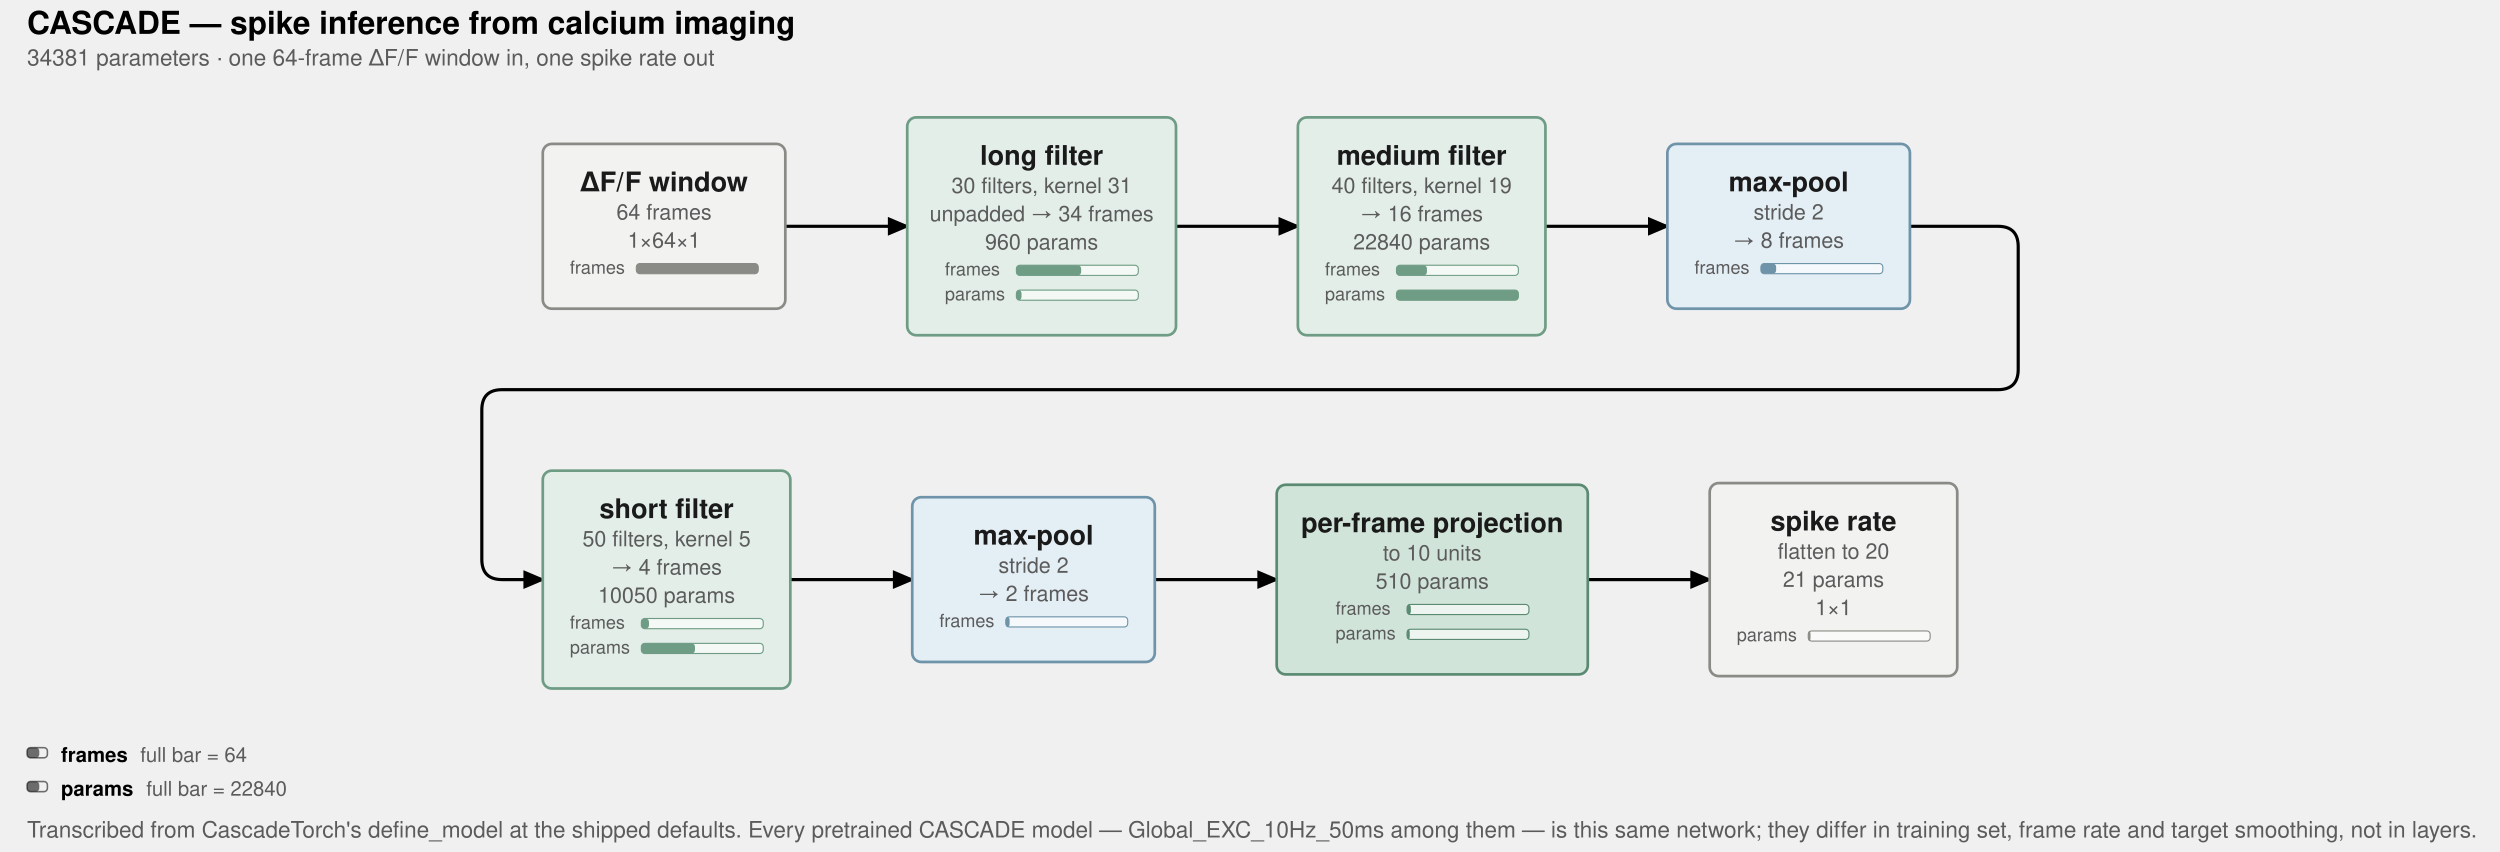
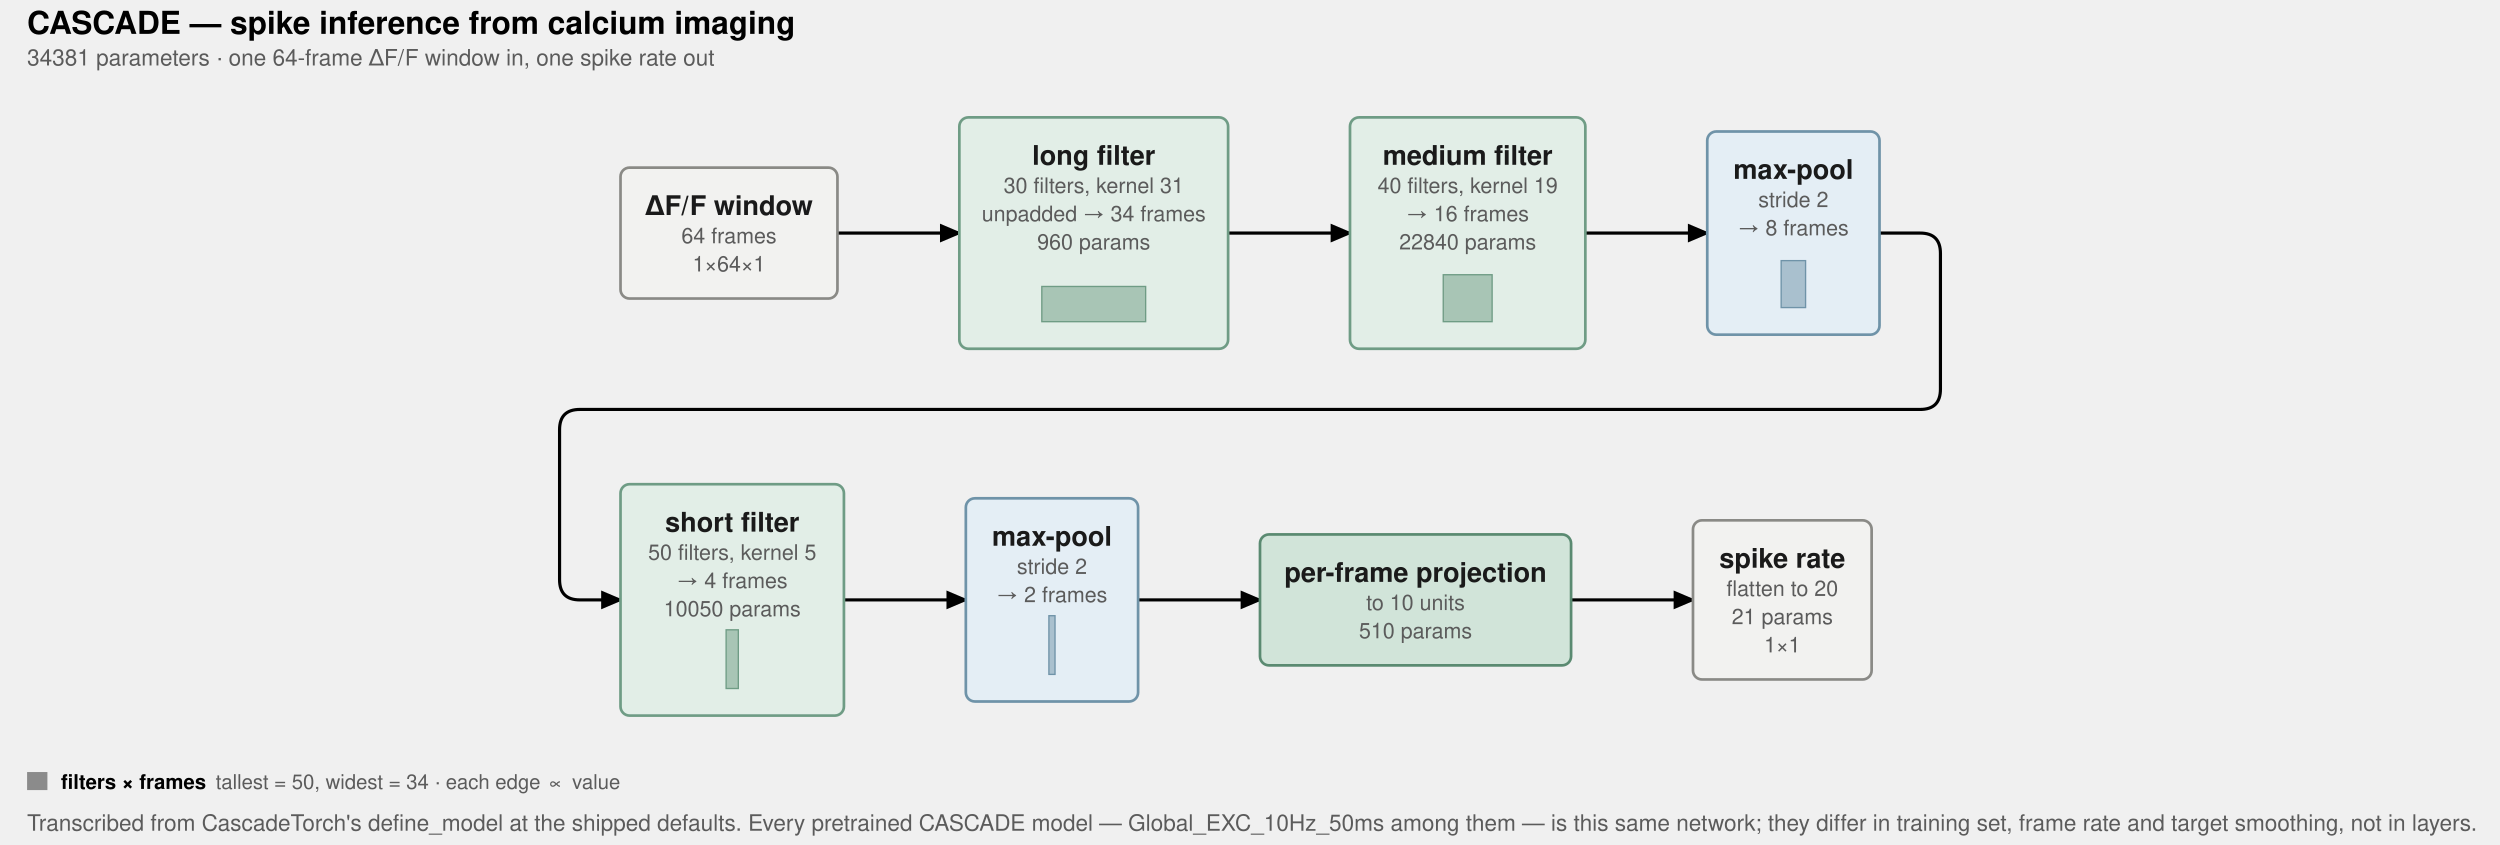
- <svg xmlns="http://www.w3.org/2000/svg" class="draughtsman" role="img" aria-label="CASCADE — spike inference from calcium imaging" viewBox="0 0 1107.47 377" width="1107.47" height="377">
+ <svg xmlns="http://www.w3.org/2000/svg" class="draughtsman" role="img" aria-label="CASCADE — spike inference from calcium imaging" viewBox="0 0 1107.47 374" width="1107.47" height="374">
  <defs>
    <marker id="ds-arrow" viewBox="0 0 8 8" refX="7" refY="4" markerWidth="7" markerHeight="7" orient="auto-start-reverse">
      <path d="M0 0.6 L8 4 L0 7.4 Z" style="fill:currentColor" />
    </marker>
  </defs>
  <text class="ds-title" x="12" y="15" style="font-family:Helvetica Neue, Helvetica, Arial, sans-serif;font-size:14px;font-weight:600;fill:currentColor">CASCADE — spike inference from calcium imaging</text>
  <text class="ds-subtitle" x="12" y="29" style="font-family:Helvetica Neue, Helvetica, Arial, sans-serif;font-size:10px;fill:currentColor;opacity:0.62">34381 parameters · one 64-frame ΔF/F window in, one spike rate out</text>
-   <g class="ds-body" transform="translate(197.44 36)">
-     <path class="ds-edge ds-edge-solid" data-from="window" data-to="conv1" d="M150.45 64.25 C177.45 64.25 177.45 64.25 204.45 64.25" style="fill:none;stroke:currentColor;stroke-width:1.4" marker-end="url(#ds-arrow)" />
-     <path class="ds-edge ds-edge-solid" data-from="conv1" data-to="conv2" d="M323.5 64.25 C350.5 64.25 350.5 64.25 377.5 64.25" style="fill:none;stroke:currentColor;stroke-width:1.4" marker-end="url(#ds-arrow)" />
-     <path class="ds-edge ds-edge-solid" data-from="conv2" data-to="pool1" d="M487.18 64.25 C514.18 64.25 514.18 64.25 541.18 64.25" style="fill:none;stroke:currentColor;stroke-width:1.4" marker-end="url(#ds-arrow)" />
-     <path class="ds-edge ds-edge-solid" data-from="pool1" data-to="conv3" d="M648.62 64.25 L687.6 64.25 Q696.6 64.25 696.6 73.25 L696.6 127.62 Q696.6 136.62 687.6 136.62 L25 136.62 Q16 136.62 16 145.62 L16 211.75 Q16 220.75 25 220.75 L43 220.75" style="fill:none;stroke:currentColor;stroke-width:1.4" marker-end="url(#ds-arrow)" />
-     <path class="ds-edge ds-edge-solid" data-from="conv3" data-to="pool2" d="M152.67 220.75 C179.67 220.75 179.67 220.75 206.67 220.75" style="fill:none;stroke:currentColor;stroke-width:1.4" marker-end="url(#ds-arrow)" />
-     <path class="ds-edge ds-edge-solid" data-from="pool2" data-to="dense1" d="M314.12 220.75 C341.12 220.75 341.12 220.75 368.12 220.75" style="fill:none;stroke:currentColor;stroke-width:1.4" marker-end="url(#ds-arrow)" />
-     <path class="ds-edge ds-edge-solid" data-from="dense1" data-to="readout" d="M505.93 220.75 C532.93 220.75 532.93 220.75 559.93 220.75" style="fill:none;stroke:currentColor;stroke-width:1.4" marker-end="url(#ds-arrow)" />
+   <g class="ds-body" transform="translate(231.88 36)">
+     <path class="ds-edge ds-edge-solid" data-from="window" data-to="conv1" d="M139.1 67.25 C166.1 67.25 166.1 67.25 193.1 67.25" style="fill:none;stroke:currentColor;stroke-width:1.4" marker-end="url(#ds-arrow)" />
+     <path class="ds-edge ds-edge-solid" data-from="conv1" data-to="conv2" d="M312.15 67.25 C339.15 67.25 339.15 67.25 366.15 67.25" style="fill:none;stroke:currentColor;stroke-width:1.4" marker-end="url(#ds-arrow)" />
+     <path class="ds-edge ds-edge-solid" data-from="conv2" data-to="pool1" d="M470.41 67.25 C497.41 67.25 497.41 67.25 524.41 67.25" style="fill:none;stroke:currentColor;stroke-width:1.4" marker-end="url(#ds-arrow)" />
+     <path class="ds-edge ds-edge-solid" data-from="pool1" data-to="conv3" d="M600.71 67.25 L618.71 67.25 Q627.71 67.25 627.71 76.25 L627.71 136.38 Q627.71 145.38 618.71 145.38 L25 145.38 Q16 145.38 16 154.38 L16 220.75 Q16 229.75 25 229.75 L43 229.75" style="fill:none;stroke:currentColor;stroke-width:1.4" marker-end="url(#ds-arrow)" />
+     <path class="ds-edge ds-edge-solid" data-from="conv3" data-to="pool2" d="M141.97 229.75 C168.97 229.75 168.97 229.75 195.97 229.75" style="fill:none;stroke:currentColor;stroke-width:1.4" marker-end="url(#ds-arrow)" />
+     <path class="ds-edge ds-edge-solid" data-from="pool2" data-to="dense1" d="M272.28 229.75 C299.28 229.75 299.28 229.75 326.28 229.75" style="fill:none;stroke:currentColor;stroke-width:1.4" marker-end="url(#ds-arrow)" />
+     <path class="ds-edge ds-edge-solid" data-from="dense1" data-to="readout" d="M464.08 229.75 C491.09 229.75 491.09 229.75 518.09 229.75" style="fill:none;stroke:currentColor;stroke-width:1.4" marker-end="url(#ds-arrow)" />
    <g class="ds-stage ds-kind-input" data-stage="window">
-       <rect x="43" y="27.75" width="107.45" height="73" rx="4" style="fill:#f2f2f0;stroke:#8a8a86;stroke-width:1.2" />
-       <text x="96.72" y="48.75" text-anchor="middle" style="font-family:Helvetica Neue, Helvetica, Arial, sans-serif;font-size:12.0px;font-weight:600;fill:#1a1a1a">ΔF/F window</text>
-       <text x="96.72" y="61.25" text-anchor="middle" style="font-family:Helvetica Neue, Helvetica, Arial, sans-serif;font-size:9.5px;fill:#5b5b5b">64 frames</text>
-       <text x="96.72" y="73.75" text-anchor="middle" style="font-family:Helvetica Neue, Helvetica, Arial, sans-serif;font-size:9.5px;fill:#5b5b5b">1×64×1</text>
-       <text x="55" y="85.25" style="font-family:Helvetica Neue, Helvetica, Arial, sans-serif;font-size:8.0px;fill:#5b5b5b">frames</text>
-       <rect class="ds-meter-track" x="84.45" y="80.75" width="54" height="4.5" rx="1.5" style="fill:#ffffff;fill-opacity:0.62;stroke:#8a8a86;stroke-width:0.5" />
-       <rect class="ds-meter-fill" x="84.45" y="80.75" width="54" height="4.5" rx="1.5" style="fill:#8a8a86" />
+       <rect x="43" y="38.25" width="96.1" height="58" rx="4" style="fill:#f2f2f0;stroke:#8a8a86;stroke-width:1.2" />
+       <text x="91.05" y="59.25" text-anchor="middle" style="font-family:Helvetica Neue, Helvetica, Arial, sans-serif;font-size:12.0px;font-weight:600;fill:#1a1a1a">ΔF/F window</text>
+       <text x="91.05" y="71.75" text-anchor="middle" style="font-family:Helvetica Neue, Helvetica, Arial, sans-serif;font-size:9.5px;fill:#5b5b5b">64 frames</text>
+       <text x="91.05" y="84.25" text-anchor="middle" style="font-family:Helvetica Neue, Helvetica, Arial, sans-serif;font-size:9.5px;fill:#5b5b5b">1×64×1</text>
    </g>
    <g class="ds-stage ds-kind-conv" data-stage="conv1">
-       <rect x="204.45" y="16" width="119.06" height="96.5" rx="4" style="fill:#e2eee7;stroke:#6f9c85;stroke-width:1.2" />
-       <text x="263.98" y="37" text-anchor="middle" style="font-family:Helvetica Neue, Helvetica, Arial, sans-serif;font-size:12.0px;font-weight:600;fill:#1a1a1a">long filter</text>
-       <text x="263.98" y="49.5" text-anchor="middle" style="font-family:Helvetica Neue, Helvetica, Arial, sans-serif;font-size:9.5px;fill:#5b5b5b">30 filters, kernel 31</text>
-       <text x="263.98" y="62" text-anchor="middle" style="font-family:Helvetica Neue, Helvetica, Arial, sans-serif;font-size:9.5px;fill:#5b5b5b">unpadded → 34 frames</text>
-       <text x="263.98" y="74.5" text-anchor="middle" style="font-family:Helvetica Neue, Helvetica, Arial, sans-serif;font-size:9.5px;fill:#5b5b5b">960 params</text>
-       <text x="221.14" y="86" style="font-family:Helvetica Neue, Helvetica, Arial, sans-serif;font-size:8.0px;fill:#5b5b5b">frames</text>
-       <rect class="ds-meter-track" x="252.81" y="81.5" width="54" height="4.5" rx="1.5" style="fill:#ffffff;fill-opacity:0.62;stroke:#6f9c85;stroke-width:0.5" />
-       <rect class="ds-meter-fill" x="252.81" y="81.5" width="28.69" height="4.5" rx="1.5" style="fill:#6f9c85" />
-       <text x="221.14" y="97" style="font-family:Helvetica Neue, Helvetica, Arial, sans-serif;font-size:8.0px;fill:#5b5b5b">params</text>
-       <rect class="ds-meter-track" x="252.81" y="92.5" width="54" height="4.5" rx="1.5" style="fill:#ffffff;fill-opacity:0.62;stroke:#6f9c85;stroke-width:0.5" />
-       <rect class="ds-meter-fill" x="252.81" y="92.5" width="2.27" height="4.5" rx="1.5" style="fill:#6f9c85" />
+       <rect x="193.1" y="16" width="119.06" height="102.5" rx="4" style="fill:#e2eee7;stroke:#6f9c85;stroke-width:1.2" />
+       <text x="252.63" y="37" text-anchor="middle" style="font-family:Helvetica Neue, Helvetica, Arial, sans-serif;font-size:12.0px;font-weight:600;fill:#1a1a1a">long filter</text>
+       <text x="252.63" y="49.5" text-anchor="middle" style="font-family:Helvetica Neue, Helvetica, Arial, sans-serif;font-size:9.5px;fill:#5b5b5b">30 filters, kernel 31</text>
+       <text x="252.63" y="62" text-anchor="middle" style="font-family:Helvetica Neue, Helvetica, Arial, sans-serif;font-size:9.5px;fill:#5b5b5b">unpadded → 34 frames</text>
+       <text x="252.63" y="74.5" text-anchor="middle" style="font-family:Helvetica Neue, Helvetica, Arial, sans-serif;font-size:9.5px;fill:#5b5b5b">960 params</text>
+       <rect class="ds-glyph" x="229.63" y="90.9" width="46" height="15.6" style="fill:#6f9c85;fill-opacity:0.5;stroke:#6f9c85;stroke-width:0.6" />
    </g>
    <g class="ds-stage ds-kind-conv" data-stage="conv2">
-       <rect x="377.5" y="16" width="109.67" height="96.5" rx="4" style="fill:#e2eee7;stroke:#6f9c85;stroke-width:1.2" />
-       <text x="432.34" y="37" text-anchor="middle" style="font-family:Helvetica Neue, Helvetica, Arial, sans-serif;font-size:12.0px;font-weight:600;fill:#1a1a1a">medium filter</text>
-       <text x="432.34" y="49.5" text-anchor="middle" style="font-family:Helvetica Neue, Helvetica, Arial, sans-serif;font-size:9.5px;fill:#5b5b5b">40 filters, kernel 19</text>
-       <text x="432.34" y="62" text-anchor="middle" style="font-family:Helvetica Neue, Helvetica, Arial, sans-serif;font-size:9.5px;fill:#5b5b5b">→ 16 frames</text>
-       <text x="432.34" y="74.5" text-anchor="middle" style="font-family:Helvetica Neue, Helvetica, Arial, sans-serif;font-size:9.5px;fill:#5b5b5b">22840 params</text>
-       <text x="389.5" y="86" style="font-family:Helvetica Neue, Helvetica, Arial, sans-serif;font-size:8.0px;fill:#5b5b5b">frames</text>
-       <rect class="ds-meter-track" x="421.18" y="81.5" width="54" height="4.5" rx="1.5" style="fill:#ffffff;fill-opacity:0.62;stroke:#6f9c85;stroke-width:0.5" />
-       <rect class="ds-meter-fill" x="421.18" y="81.5" width="13.5" height="4.5" rx="1.5" style="fill:#6f9c85" />
-       <text x="389.5" y="97" style="font-family:Helvetica Neue, Helvetica, Arial, sans-serif;font-size:8.0px;fill:#5b5b5b">params</text>
-       <rect class="ds-meter-track" x="421.18" y="92.5" width="54" height="4.5" rx="1.5" style="fill:#ffffff;fill-opacity:0.62;stroke:#6f9c85;stroke-width:0.5" />
-       <rect class="ds-meter-fill" x="421.18" y="92.5" width="54" height="4.5" rx="1.5" style="fill:#6f9c85" />
+       <rect x="366.15" y="16" width="104.26" height="102.5" rx="4" style="fill:#e2eee7;stroke:#6f9c85;stroke-width:1.2" />
+       <text x="418.28" y="37" text-anchor="middle" style="font-family:Helvetica Neue, Helvetica, Arial, sans-serif;font-size:12.0px;font-weight:600;fill:#1a1a1a">medium filter</text>
+       <text x="418.28" y="49.5" text-anchor="middle" style="font-family:Helvetica Neue, Helvetica, Arial, sans-serif;font-size:9.5px;fill:#5b5b5b">40 filters, kernel 19</text>
+       <text x="418.28" y="62" text-anchor="middle" style="font-family:Helvetica Neue, Helvetica, Arial, sans-serif;font-size:9.5px;fill:#5b5b5b">→ 16 frames</text>
+       <text x="418.28" y="74.5" text-anchor="middle" style="font-family:Helvetica Neue, Helvetica, Arial, sans-serif;font-size:9.5px;fill:#5b5b5b">22840 params</text>
+       <rect class="ds-glyph" x="407.46" y="85.7" width="21.65" height="20.8" style="fill:#6f9c85;fill-opacity:0.5;stroke:#6f9c85;stroke-width:0.6" />
    </g>
    <g class="ds-stage ds-kind-pool" data-stage="pool1">
-       <rect x="541.18" y="27.75" width="107.45" height="73" rx="4" style="fill:#e4eef5;stroke:#6f93a8;stroke-width:1.2" />
-       <text x="594.9" y="48.75" text-anchor="middle" style="font-family:Helvetica Neue, Helvetica, Arial, sans-serif;font-size:12.0px;font-weight:600;fill:#1a1a1a">max-pool</text>
-       <text x="594.9" y="61.25" text-anchor="middle" style="font-family:Helvetica Neue, Helvetica, Arial, sans-serif;font-size:9.5px;fill:#5b5b5b">stride 2</text>
-       <text x="594.9" y="73.75" text-anchor="middle" style="font-family:Helvetica Neue, Helvetica, Arial, sans-serif;font-size:9.5px;fill:#5b5b5b">→ 8 frames</text>
-       <text x="553.18" y="85.25" style="font-family:Helvetica Neue, Helvetica, Arial, sans-serif;font-size:8.0px;fill:#5b5b5b">frames</text>
-       <rect class="ds-meter-track" x="582.62" y="80.75" width="54" height="4.5" rx="1.5" style="fill:#ffffff;fill-opacity:0.62;stroke:#6f93a8;stroke-width:0.5" />
-       <rect class="ds-meter-fill" x="582.62" y="80.75" width="6.75" height="4.5" rx="1.5" style="fill:#6f93a8" />
+       <rect x="524.41" y="22.25" width="76.31" height="90" rx="4" style="fill:#e4eef5;stroke:#6f93a8;stroke-width:1.2" />
+       <text x="562.56" y="43.25" text-anchor="middle" style="font-family:Helvetica Neue, Helvetica, Arial, sans-serif;font-size:12.0px;font-weight:600;fill:#1a1a1a">max-pool</text>
+       <text x="562.56" y="55.75" text-anchor="middle" style="font-family:Helvetica Neue, Helvetica, Arial, sans-serif;font-size:9.5px;fill:#5b5b5b">stride 2</text>
+       <text x="562.56" y="68.25" text-anchor="middle" style="font-family:Helvetica Neue, Helvetica, Arial, sans-serif;font-size:9.5px;fill:#5b5b5b">→ 8 frames</text>
+       <rect class="ds-glyph" x="557.15" y="79.45" width="10.82" height="20.8" style="fill:#6f93a8;fill-opacity:0.5;stroke:#6f93a8;stroke-width:0.6" />
    </g>
    <g class="ds-stage ds-kind-conv" data-stage="conv3">
-       <rect x="43" y="172.5" width="109.67" height="96.5" rx="4" style="fill:#e2eee7;stroke:#6f9c85;stroke-width:1.2" />
-       <text x="97.84" y="193.5" text-anchor="middle" style="font-family:Helvetica Neue, Helvetica, Arial, sans-serif;font-size:12.0px;font-weight:600;fill:#1a1a1a">short filter</text>
-       <text x="97.84" y="206" text-anchor="middle" style="font-family:Helvetica Neue, Helvetica, Arial, sans-serif;font-size:9.5px;fill:#5b5b5b">50 filters, kernel 5</text>
-       <text x="97.84" y="218.5" text-anchor="middle" style="font-family:Helvetica Neue, Helvetica, Arial, sans-serif;font-size:9.5px;fill:#5b5b5b">→ 4 frames</text>
-       <text x="97.84" y="231" text-anchor="middle" style="font-family:Helvetica Neue, Helvetica, Arial, sans-serif;font-size:9.5px;fill:#5b5b5b">10050 params</text>
-       <text x="55" y="242.5" style="font-family:Helvetica Neue, Helvetica, Arial, sans-serif;font-size:8.0px;fill:#5b5b5b">frames</text>
-       <rect class="ds-meter-track" x="86.67" y="238" width="54" height="4.5" rx="1.5" style="fill:#ffffff;fill-opacity:0.62;stroke:#6f9c85;stroke-width:0.5" />
-       <rect class="ds-meter-fill" x="86.67" y="238" width="3.38" height="4.5" rx="1.5" style="fill:#6f9c85" />
-       <text x="55" y="253.5" style="font-family:Helvetica Neue, Helvetica, Arial, sans-serif;font-size:8.0px;fill:#5b5b5b">params</text>
-       <rect class="ds-meter-track" x="86.67" y="249" width="54" height="4.5" rx="1.5" style="fill:#ffffff;fill-opacity:0.62;stroke:#6f9c85;stroke-width:0.5" />
-       <rect class="ds-meter-fill" x="86.67" y="249" width="23.76" height="4.5" rx="1.5" style="fill:#6f9c85" />
+       <rect x="43" y="178.5" width="98.97" height="102.5" rx="4" style="fill:#e2eee7;stroke:#6f9c85;stroke-width:1.2" />
+       <text x="92.49" y="199.5" text-anchor="middle" style="font-family:Helvetica Neue, Helvetica, Arial, sans-serif;font-size:12.0px;font-weight:600;fill:#1a1a1a">short filter</text>
+       <text x="92.49" y="212" text-anchor="middle" style="font-family:Helvetica Neue, Helvetica, Arial, sans-serif;font-size:9.5px;fill:#5b5b5b">50 filters, kernel 5</text>
+       <text x="92.49" y="224.5" text-anchor="middle" style="font-family:Helvetica Neue, Helvetica, Arial, sans-serif;font-size:9.5px;fill:#5b5b5b">→ 4 frames</text>
+       <text x="92.49" y="237" text-anchor="middle" style="font-family:Helvetica Neue, Helvetica, Arial, sans-serif;font-size:9.5px;fill:#5b5b5b">10050 params</text>
+       <rect class="ds-glyph" x="89.78" y="243" width="5.41" height="26" style="fill:#6f9c85;fill-opacity:0.5;stroke:#6f9c85;stroke-width:0.6" />
    </g>
    <g class="ds-stage ds-kind-pool" data-stage="pool2">
-       <rect x="206.67" y="184.25" width="107.45" height="73" rx="4" style="fill:#e4eef5;stroke:#6f93a8;stroke-width:1.2" />
-       <text x="260.4" y="205.25" text-anchor="middle" style="font-family:Helvetica Neue, Helvetica, Arial, sans-serif;font-size:12.0px;font-weight:600;fill:#1a1a1a">max-pool</text>
-       <text x="260.4" y="217.75" text-anchor="middle" style="font-family:Helvetica Neue, Helvetica, Arial, sans-serif;font-size:9.5px;fill:#5b5b5b">stride 2</text>
-       <text x="260.4" y="230.25" text-anchor="middle" style="font-family:Helvetica Neue, Helvetica, Arial, sans-serif;font-size:9.5px;fill:#5b5b5b">→ 2 frames</text>
-       <text x="218.67" y="241.75" style="font-family:Helvetica Neue, Helvetica, Arial, sans-serif;font-size:8.0px;fill:#5b5b5b">frames</text>
-       <rect class="ds-meter-track" x="248.12" y="237.25" width="54" height="4.5" rx="1.5" style="fill:#ffffff;fill-opacity:0.62;stroke:#6f93a8;stroke-width:0.5" />
-       <rect class="ds-meter-fill" x="248.12" y="237.25" width="1.69" height="4.5" rx="1.5" style="fill:#6f93a8" />
+       <rect x="195.97" y="184.75" width="76.31" height="90" rx="4" style="fill:#e4eef5;stroke:#6f93a8;stroke-width:1.2" />
+       <text x="234.13" y="205.75" text-anchor="middle" style="font-family:Helvetica Neue, Helvetica, Arial, sans-serif;font-size:12.0px;font-weight:600;fill:#1a1a1a">max-pool</text>
+       <text x="234.13" y="218.25" text-anchor="middle" style="font-family:Helvetica Neue, Helvetica, Arial, sans-serif;font-size:9.5px;fill:#5b5b5b">stride 2</text>
+       <text x="234.13" y="230.75" text-anchor="middle" style="font-family:Helvetica Neue, Helvetica, Arial, sans-serif;font-size:9.5px;fill:#5b5b5b">→ 2 frames</text>
+       <rect class="ds-glyph" x="232.77" y="236.75" width="2.71" height="26" style="fill:#6f93a8;fill-opacity:0.5;stroke:#6f93a8;stroke-width:0.6" />
    </g>
    <g class="ds-stage ds-kind-stack" data-stage="dense1">
-       <rect x="368.12" y="178.75" width="137.81" height="84" rx="4" style="fill:#d1e4d9;stroke:#5a8a71;stroke-width:1.2" />
-       <text x="437.02" y="199.75" text-anchor="middle" style="font-family:Helvetica Neue, Helvetica, Arial, sans-serif;font-size:12.0px;font-weight:600;fill:#1a1a1a">per-frame projection</text>
-       <text x="437.02" y="212.25" text-anchor="middle" style="font-family:Helvetica Neue, Helvetica, Arial, sans-serif;font-size:9.5px;fill:#5b5b5b">to 10 units</text>
-       <text x="437.02" y="224.75" text-anchor="middle" style="font-family:Helvetica Neue, Helvetica, Arial, sans-serif;font-size:9.5px;fill:#5b5b5b">510 params</text>
-       <text x="394.19" y="236.25" style="font-family:Helvetica Neue, Helvetica, Arial, sans-serif;font-size:8.0px;fill:#5b5b5b">frames</text>
-       <rect class="ds-meter-track" x="425.86" y="231.75" width="54" height="4.5" rx="1.5" style="fill:#ffffff;fill-opacity:0.62;stroke:#5a8a71;stroke-width:0.5" />
-       <rect class="ds-meter-fill" x="425.86" y="231.75" width="1.69" height="4.5" rx="1.5" style="fill:#5a8a71" />
-       <text x="394.19" y="247.25" style="font-family:Helvetica Neue, Helvetica, Arial, sans-serif;font-size:8.0px;fill:#5b5b5b">params</text>
-       <rect class="ds-meter-track" x="425.86" y="242.75" width="54" height="4.5" rx="1.5" style="fill:#ffffff;fill-opacity:0.62;stroke:#5a8a71;stroke-width:0.5" />
-       <rect class="ds-meter-fill" x="425.86" y="242.75" width="1.21" height="4.5" rx="1.5" style="fill:#5a8a71" />
+       <rect x="326.28" y="200.75" width="137.81" height="58" rx="4" style="fill:#d1e4d9;stroke:#5a8a71;stroke-width:1.2" />
+       <text x="395.18" y="221.75" text-anchor="middle" style="font-family:Helvetica Neue, Helvetica, Arial, sans-serif;font-size:12.0px;font-weight:600;fill:#1a1a1a">per-frame projection</text>
+       <text x="395.18" y="234.25" text-anchor="middle" style="font-family:Helvetica Neue, Helvetica, Arial, sans-serif;font-size:9.5px;fill:#5b5b5b">to 10 units</text>
+       <text x="395.18" y="246.75" text-anchor="middle" style="font-family:Helvetica Neue, Helvetica, Arial, sans-serif;font-size:9.5px;fill:#5b5b5b">510 params</text>
    </g>
    <g class="ds-stage ds-kind-output" data-stage="readout">
-       <rect x="559.93" y="178" width="109.67" height="85.5" rx="4" style="fill:#f2f2f0;stroke:#8a8a86;stroke-width:1.2" />
-       <text x="614.76" y="199" text-anchor="middle" style="font-family:Helvetica Neue, Helvetica, Arial, sans-serif;font-size:12.0px;font-weight:600;fill:#1a1a1a">spike rate</text>
-       <text x="614.76" y="211.5" text-anchor="middle" style="font-family:Helvetica Neue, Helvetica, Arial, sans-serif;font-size:9.5px;fill:#5b5b5b">flatten to 20</text>
-       <text x="614.76" y="224" text-anchor="middle" style="font-family:Helvetica Neue, Helvetica, Arial, sans-serif;font-size:9.5px;fill:#5b5b5b">21 params</text>
-       <text x="614.76" y="236.5" text-anchor="middle" style="font-family:Helvetica Neue, Helvetica, Arial, sans-serif;font-size:9.5px;fill:#5b5b5b">1×1</text>
-       <text x="571.93" y="248" style="font-family:Helvetica Neue, Helvetica, Arial, sans-serif;font-size:8.0px;fill:#5b5b5b">params</text>
-       <rect class="ds-meter-track" x="603.6" y="243.5" width="54" height="4.5" rx="1.5" style="fill:#ffffff;fill-opacity:0.62;stroke:#8a8a86;stroke-width:0.5" />
-       <rect class="ds-meter-fill" x="603.6" y="243.5" width="1" height="4.5" rx="1.5" style="fill:#8a8a86" />
+       <rect x="518.09" y="194.5" width="79.14" height="70.5" rx="4" style="fill:#f2f2f0;stroke:#8a8a86;stroke-width:1.2" />
+       <text x="557.66" y="215.5" text-anchor="middle" style="font-family:Helvetica Neue, Helvetica, Arial, sans-serif;font-size:12.0px;font-weight:600;fill:#1a1a1a">spike rate</text>
+       <text x="557.66" y="228" text-anchor="middle" style="font-family:Helvetica Neue, Helvetica, Arial, sans-serif;font-size:9.5px;fill:#5b5b5b">flatten to 20</text>
+       <text x="557.66" y="240.5" text-anchor="middle" style="font-family:Helvetica Neue, Helvetica, Arial, sans-serif;font-size:9.5px;fill:#5b5b5b">21 params</text>
+       <text x="557.66" y="253" text-anchor="middle" style="font-family:Helvetica Neue, Helvetica, Arial, sans-serif;font-size:9.5px;fill:#5b5b5b">1×1</text>
    </g>
  </g>
  <g class="ds-legend">
-     <rect class="ds-legend-meter" x="12" y="331.2" width="9" height="4.5" rx="1.5" style="fill:none;stroke:currentColor;stroke-opacity:0.55;stroke-width:0.7" />
-     <rect class="ds-legend-meter-fill" x="12" y="331.2" width="5.4" height="4.5" rx="1.5" style="fill:currentColor;fill-opacity:0.55" />
-     <text class="ds-legend-label" x="27" y="337.5" style="font-family:Helvetica Neue, Helvetica, Arial, sans-serif;font-size:9.0px;font-weight:600;fill:currentColor">frames</text>
-     <text class="ds-legend-share" x="62.15" y="337.5" style="font-family:Helvetica Neue, Helvetica, Arial, sans-serif;font-size:9.0px;fill:currentColor;opacity:0.62">full bar = 64</text>
-     <rect class="ds-legend-meter" x="12" y="346.2" width="9" height="4.5" rx="1.5" style="fill:none;stroke:currentColor;stroke-opacity:0.55;stroke-width:0.7" />
-     <rect class="ds-legend-meter-fill" x="12" y="346.2" width="5.4" height="4.5" rx="1.5" style="fill:currentColor;fill-opacity:0.55" />
-     <text class="ds-legend-label" x="27" y="352.5" style="font-family:Helvetica Neue, Helvetica, Arial, sans-serif;font-size:9.0px;font-weight:600;fill:currentColor">params</text>
-     <text class="ds-legend-share" x="64.81" y="352.5" style="font-family:Helvetica Neue, Helvetica, Arial, sans-serif;font-size:9.0px;fill:currentColor;opacity:0.62">full bar = 22840</text>
+     <rect class="ds-legend-glyph" x="12" y="342" width="9" height="8" style="fill:currentColor;fill-opacity:0.42" />
+     <text class="ds-legend-label" x="27" y="349.5" style="font-family:Helvetica Neue, Helvetica, Arial, sans-serif;font-size:9.0px;font-weight:600;fill:currentColor">filters × frames</text>
+     <text class="ds-legend-share" x="95.55" y="349.5" style="font-family:Helvetica Neue, Helvetica, Arial, sans-serif;font-size:9.0px;fill:currentColor;opacity:0.62">tallest = 50, widest = 34 · each edge ∝ value</text>
  </g>
-   <text class="ds-caption" x="12" y="371" style="font-family:Helvetica Neue, Helvetica, Arial, sans-serif;font-size:10.0px;fill:currentColor;opacity:0.62">Transcribed from CascadeTorch's define_model at the shipped defaults. Every pretrained CASCADE model — Global_EXC_10Hz_50ms among them — is this same network; they differ in training set, frame rate and target smoothing, not in layers.</text>
+   <text class="ds-caption" x="12" y="368" style="font-family:Helvetica Neue, Helvetica, Arial, sans-serif;font-size:10.0px;fill:currentColor;opacity:0.62">Transcribed from CascadeTorch's define_model at the shipped defaults. Every pretrained CASCADE model — Global_EXC_10Hz_50ms among them — is this same network; they differ in training set, frame rate and target smoothing, not in layers.</text>
</svg>
